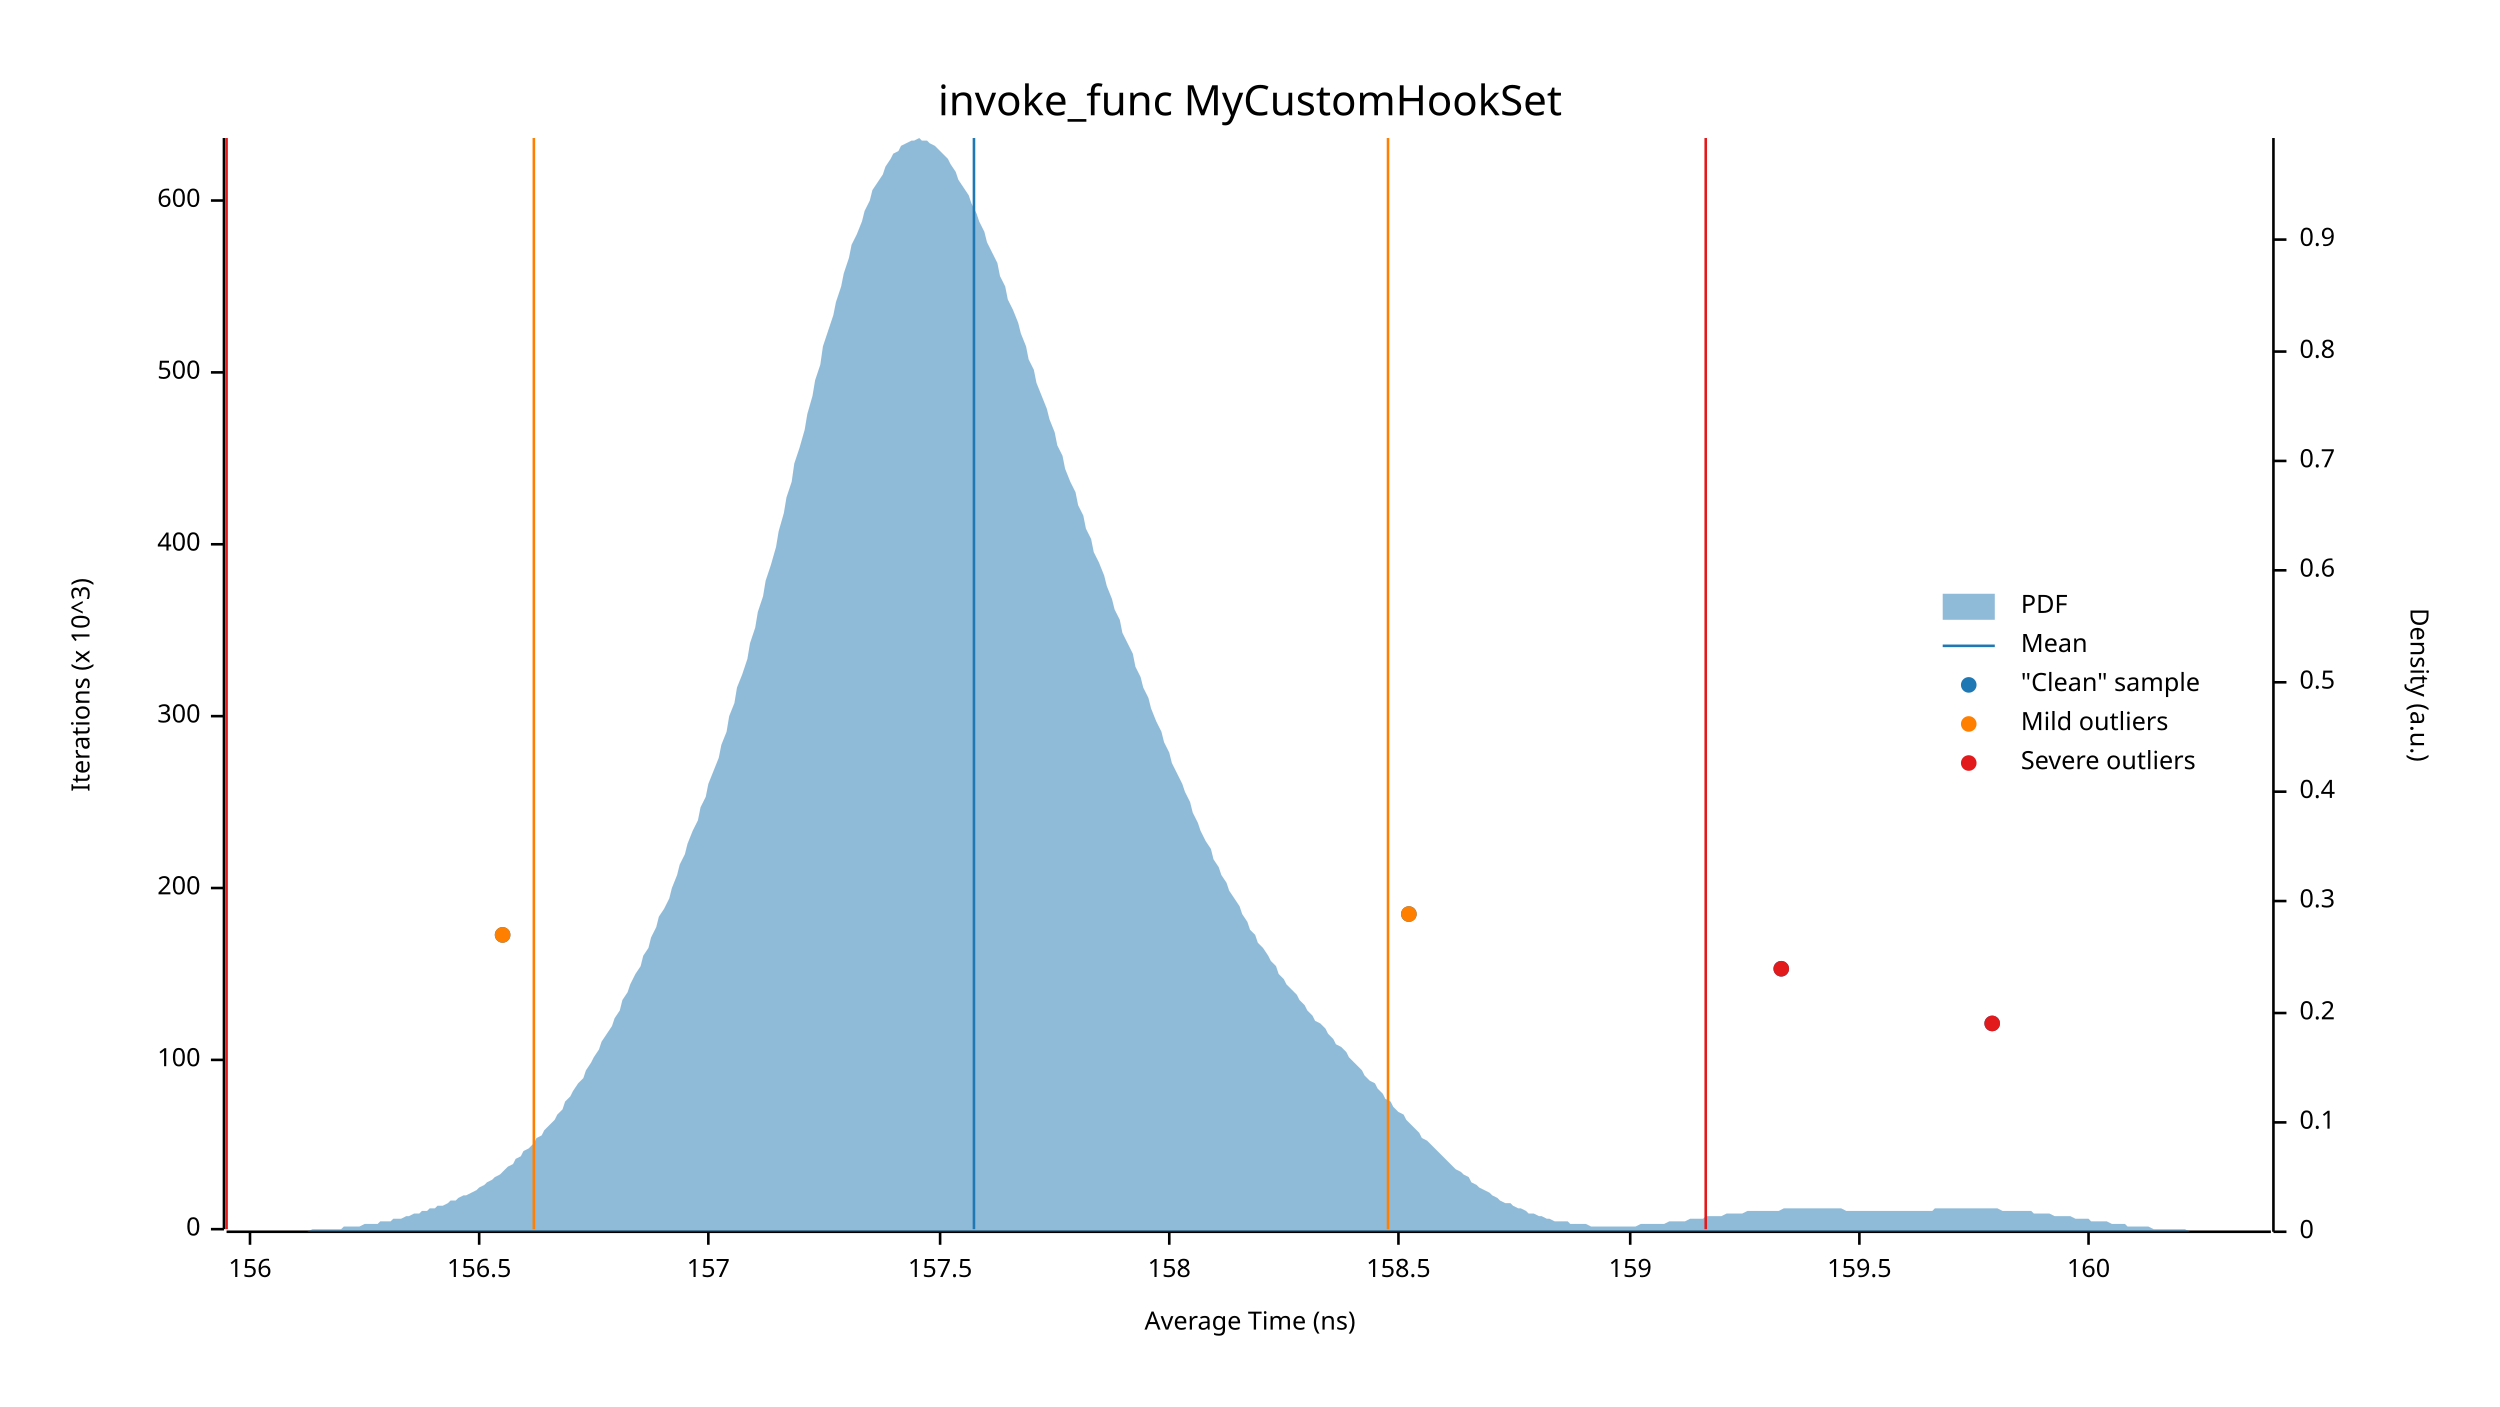
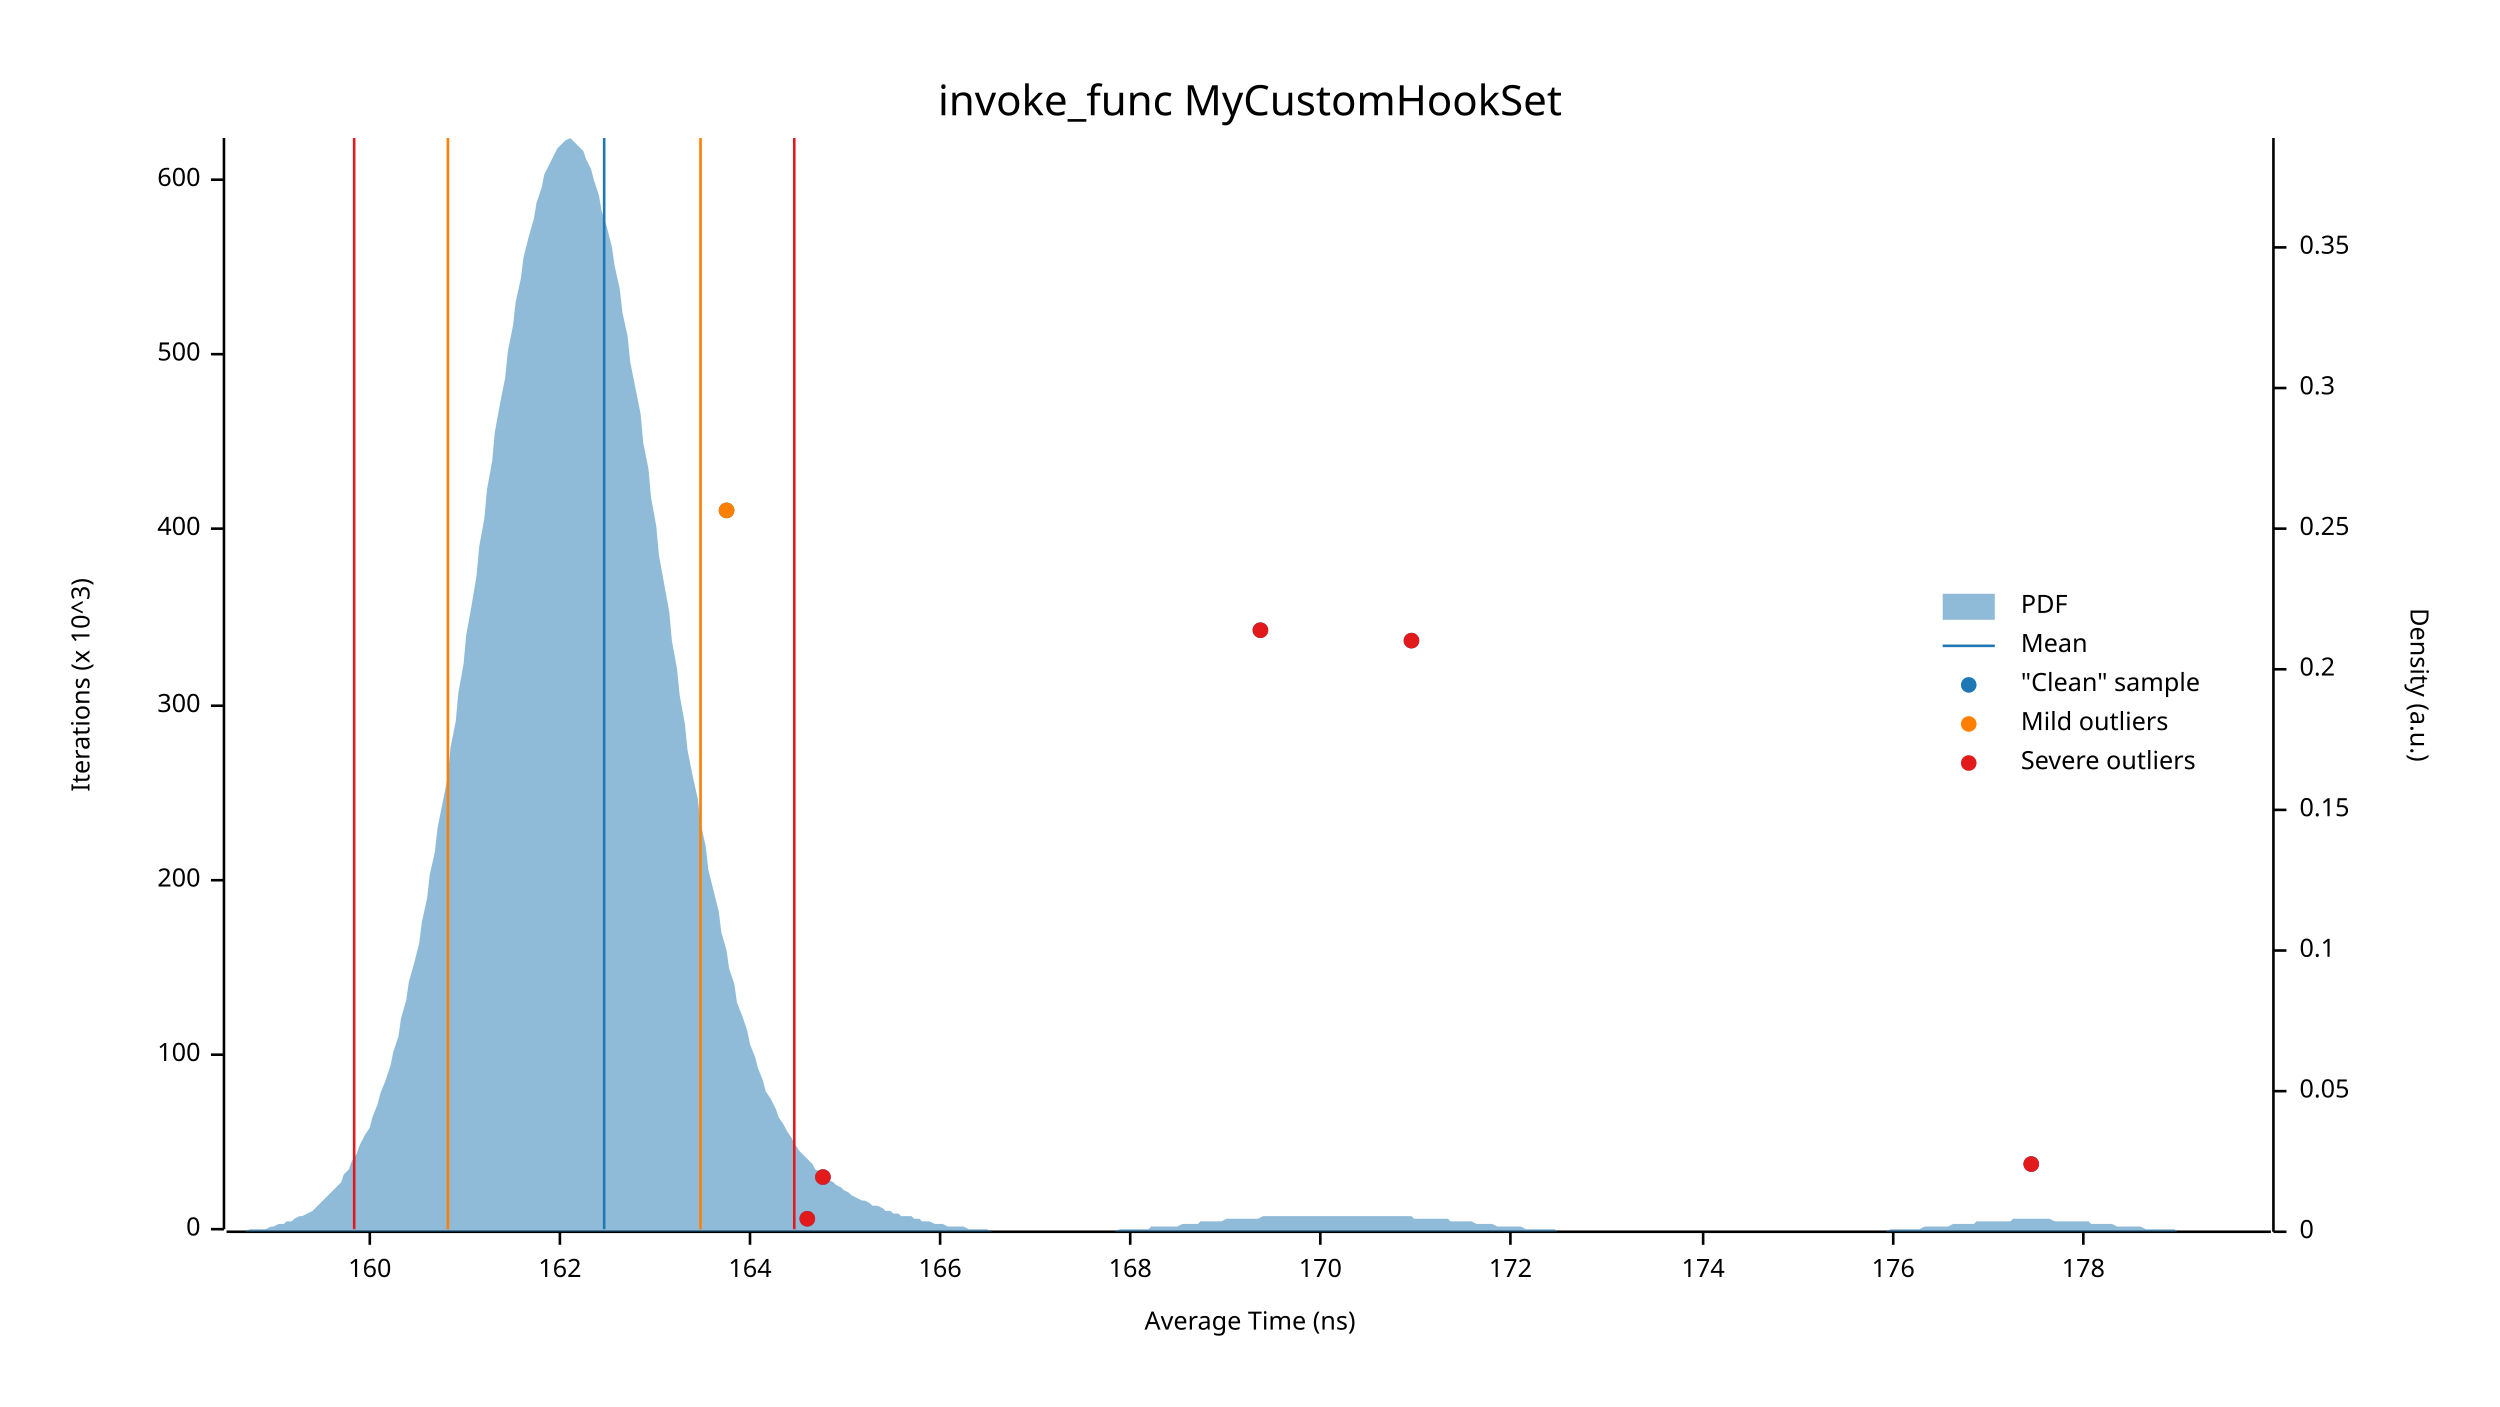
<svg xmlns="http://www.w3.org/2000/svg" width="960" height="540" viewBox="0 0 960 540">
  <text x="480" y="32" dy="0.76em" text-anchor="middle" font-family="sans-serif" font-size="16.129" opacity="1" fill="#000000">
invoke_func MyCustomHookSet
</text>
  <text x="27" y="263" dy="0.76em" text-anchor="middle" font-family="sans-serif" font-size="9.677" opacity="1" fill="#000000" transform="rotate(270, 27, 263)">
Iterations (x 10^3)
</text>
  <text x="480" y="513" dy="-0.5ex" text-anchor="middle" font-family="sans-serif" font-size="9.677" opacity="1" fill="#000000">
Average Time (ns)
</text>
  <polyline fill="none" opacity="1" stroke="#000000" stroke-width="1" points="86,53 86,472 " />
  <text x="77" y="472" dy="0.5ex" text-anchor="end" font-family="sans-serif" font-size="9.677" opacity="1" fill="#000000">
0
</text>
  <polyline fill="none" opacity="1" stroke="#000000" stroke-width="1" points="81,472 86,472 " />
-   <text x="77" y="407" dy="0.5ex" text-anchor="end" font-family="sans-serif" font-size="9.677" opacity="1" fill="#000000">
+   <text x="77" y="405" dy="0.5ex" text-anchor="end" font-family="sans-serif" font-size="9.677" opacity="1" fill="#000000">
100
</text>
-   <polyline fill="none" opacity="1" stroke="#000000" stroke-width="1" points="81,407 86,407 " />
-   <text x="77" y="341" dy="0.5ex" text-anchor="end" font-family="sans-serif" font-size="9.677" opacity="1" fill="#000000">
+   <polyline fill="none" opacity="1" stroke="#000000" stroke-width="1" points="81,405 86,405 " />
+   <text x="77" y="338" dy="0.5ex" text-anchor="end" font-family="sans-serif" font-size="9.677" opacity="1" fill="#000000">
200
</text>
-   <polyline fill="none" opacity="1" stroke="#000000" stroke-width="1" points="81,341 86,341 " />
-   <text x="77" y="275" dy="0.5ex" text-anchor="end" font-family="sans-serif" font-size="9.677" opacity="1" fill="#000000">
+   <polyline fill="none" opacity="1" stroke="#000000" stroke-width="1" points="81,338 86,338 " />
+   <text x="77" y="271" dy="0.5ex" text-anchor="end" font-family="sans-serif" font-size="9.677" opacity="1" fill="#000000">
300
</text>
-   <polyline fill="none" opacity="1" stroke="#000000" stroke-width="1" points="81,275 86,275 " />
-   <text x="77" y="209" dy="0.5ex" text-anchor="end" font-family="sans-serif" font-size="9.677" opacity="1" fill="#000000">
+   <polyline fill="none" opacity="1" stroke="#000000" stroke-width="1" points="81,271 86,271 " />
+   <text x="77" y="203" dy="0.5ex" text-anchor="end" font-family="sans-serif" font-size="9.677" opacity="1" fill="#000000">
400
</text>
-   <polyline fill="none" opacity="1" stroke="#000000" stroke-width="1" points="81,209 86,209 " />
-   <text x="77" y="143" dy="0.5ex" text-anchor="end" font-family="sans-serif" font-size="9.677" opacity="1" fill="#000000">
+   <polyline fill="none" opacity="1" stroke="#000000" stroke-width="1" points="81,203 86,203 " />
+   <text x="77" y="136" dy="0.5ex" text-anchor="end" font-family="sans-serif" font-size="9.677" opacity="1" fill="#000000">
500
</text>
-   <polyline fill="none" opacity="1" stroke="#000000" stroke-width="1" points="81,143 86,143 " />
-   <text x="77" y="77" dy="0.5ex" text-anchor="end" font-family="sans-serif" font-size="9.677" opacity="1" fill="#000000">
+   <polyline fill="none" opacity="1" stroke="#000000" stroke-width="1" points="81,136 86,136 " />
+   <text x="77" y="69" dy="0.5ex" text-anchor="end" font-family="sans-serif" font-size="9.677" opacity="1" fill="#000000">
600
</text>
-   <polyline fill="none" opacity="1" stroke="#000000" stroke-width="1" points="81,77 86,77 " />
+   <polyline fill="none" opacity="1" stroke="#000000" stroke-width="1" points="81,69 86,69 " />
  <polyline fill="none" opacity="1" stroke="#000000" stroke-width="1" points="87,473 872,473 " />
-   <text x="96" y="483" dy="0.76em" text-anchor="middle" font-family="sans-serif" font-size="9.677" opacity="1" fill="#000000">
- 156
+   <text x="142" y="483" dy="0.76em" text-anchor="middle" font-family="sans-serif" font-size="9.677" opacity="1" fill="#000000">
+ 160
</text>
-   <polyline fill="none" opacity="1" stroke="#000000" stroke-width="1" points="96,473 96,478 " />
-   <text x="184" y="483" dy="0.76em" text-anchor="middle" font-family="sans-serif" font-size="9.677" opacity="1" fill="#000000">
- 156.5
+   <polyline fill="none" opacity="1" stroke="#000000" stroke-width="1" points="142,473 142,478 " />
+   <text x="215" y="483" dy="0.76em" text-anchor="middle" font-family="sans-serif" font-size="9.677" opacity="1" fill="#000000">
+ 162
</text>
-   <polyline fill="none" opacity="1" stroke="#000000" stroke-width="1" points="184,473 184,478 " />
-   <text x="272" y="483" dy="0.76em" text-anchor="middle" font-family="sans-serif" font-size="9.677" opacity="1" fill="#000000">
- 157
+   <polyline fill="none" opacity="1" stroke="#000000" stroke-width="1" points="215,473 215,478 " />
+   <text x="288" y="483" dy="0.76em" text-anchor="middle" font-family="sans-serif" font-size="9.677" opacity="1" fill="#000000">
+ 164
</text>
-   <polyline fill="none" opacity="1" stroke="#000000" stroke-width="1" points="272,473 272,478 " />
+   <polyline fill="none" opacity="1" stroke="#000000" stroke-width="1" points="288,473 288,478 " />
  <text x="361" y="483" dy="0.76em" text-anchor="middle" font-family="sans-serif" font-size="9.677" opacity="1" fill="#000000">
- 157.5
+ 166
</text>
  <polyline fill="none" opacity="1" stroke="#000000" stroke-width="1" points="361,473 361,478 " />
-   <text x="449" y="483" dy="0.76em" text-anchor="middle" font-family="sans-serif" font-size="9.677" opacity="1" fill="#000000">
- 158
+   <text x="434" y="483" dy="0.76em" text-anchor="middle" font-family="sans-serif" font-size="9.677" opacity="1" fill="#000000">
+ 168
</text>
-   <polyline fill="none" opacity="1" stroke="#000000" stroke-width="1" points="449,473 449,478 " />
-   <text x="537" y="483" dy="0.76em" text-anchor="middle" font-family="sans-serif" font-size="9.677" opacity="1" fill="#000000">
- 158.5
+   <polyline fill="none" opacity="1" stroke="#000000" stroke-width="1" points="434,473 434,478 " />
+   <text x="507" y="483" dy="0.76em" text-anchor="middle" font-family="sans-serif" font-size="9.677" opacity="1" fill="#000000">
+ 170
</text>
-   <polyline fill="none" opacity="1" stroke="#000000" stroke-width="1" points="537,473 537,478 " />
-   <text x="626" y="483" dy="0.76em" text-anchor="middle" font-family="sans-serif" font-size="9.677" opacity="1" fill="#000000">
- 159
+   <polyline fill="none" opacity="1" stroke="#000000" stroke-width="1" points="507,473 507,478 " />
+   <text x="580" y="483" dy="0.76em" text-anchor="middle" font-family="sans-serif" font-size="9.677" opacity="1" fill="#000000">
+ 172
</text>
-   <polyline fill="none" opacity="1" stroke="#000000" stroke-width="1" points="626,473 626,478 " />
-   <text x="714" y="483" dy="0.76em" text-anchor="middle" font-family="sans-serif" font-size="9.677" opacity="1" fill="#000000">
- 159.5
+   <polyline fill="none" opacity="1" stroke="#000000" stroke-width="1" points="580,473 580,478 " />
+   <text x="654" y="483" dy="0.76em" text-anchor="middle" font-family="sans-serif" font-size="9.677" opacity="1" fill="#000000">
+ 174
</text>
-   <polyline fill="none" opacity="1" stroke="#000000" stroke-width="1" points="714,473 714,478 " />
-   <text x="802" y="483" dy="0.76em" text-anchor="middle" font-family="sans-serif" font-size="9.677" opacity="1" fill="#000000">
- 160
+   <polyline fill="none" opacity="1" stroke="#000000" stroke-width="1" points="654,473 654,478 " />
+   <text x="727" y="483" dy="0.76em" text-anchor="middle" font-family="sans-serif" font-size="9.677" opacity="1" fill="#000000">
+ 176
</text>
-   <polyline fill="none" opacity="1" stroke="#000000" stroke-width="1" points="802,473 802,478 " />
+   <polyline fill="none" opacity="1" stroke="#000000" stroke-width="1" points="727,473 727,478 " />
+   <text x="800" y="483" dy="0.76em" text-anchor="middle" font-family="sans-serif" font-size="9.677" opacity="1" fill="#000000">
+ 178
+ </text>
+   <polyline fill="none" opacity="1" stroke="#000000" stroke-width="1" points="800,473 800,478 " />
  <text x="933" y="263" dy="0.76em" text-anchor="middle" font-family="sans-serif" font-size="9.677" opacity="1" fill="#000000" transform="rotate(90, 933, 263)">
Density (a.u.)
</text>
  <polyline fill="none" opacity="1" stroke="#000000" stroke-width="1" points="873,53 873,473 " />
  <text x="883" y="473" dy="0.5ex" text-anchor="start" font-family="sans-serif" font-size="9.677" opacity="1" fill="#000000">
0
</text>
  <polyline fill="none" opacity="1" stroke="#000000" stroke-width="1" points="873,473 878,473 " />
-   <text x="883" y="431" dy="0.5ex" text-anchor="start" font-family="sans-serif" font-size="9.677" opacity="1" fill="#000000">
+   <text x="883" y="419" dy="0.5ex" text-anchor="start" font-family="sans-serif" font-size="9.677" opacity="1" fill="#000000">
+ 0.05
+ </text>
+   <polyline fill="none" opacity="1" stroke="#000000" stroke-width="1" points="873,419 878,419 " />
+   <text x="883" y="365" dy="0.5ex" text-anchor="start" font-family="sans-serif" font-size="9.677" opacity="1" fill="#000000">
0.1
</text>
-   <polyline fill="none" opacity="1" stroke="#000000" stroke-width="1" points="873,431 878,431 " />
-   <text x="883" y="389" dy="0.5ex" text-anchor="start" font-family="sans-serif" font-size="9.677" opacity="1" fill="#000000">
+   <polyline fill="none" opacity="1" stroke="#000000" stroke-width="1" points="873,365 878,365 " />
+   <text x="883" y="311" dy="0.5ex" text-anchor="start" font-family="sans-serif" font-size="9.677" opacity="1" fill="#000000">
+ 0.15
+ </text>
+   <polyline fill="none" opacity="1" stroke="#000000" stroke-width="1" points="873,311 878,311 " />
+   <text x="883" y="257" dy="0.5ex" text-anchor="start" font-family="sans-serif" font-size="9.677" opacity="1" fill="#000000">
0.2
</text>
-   <polyline fill="none" opacity="1" stroke="#000000" stroke-width="1" points="873,389 878,389 " />
-   <text x="883" y="346" dy="0.5ex" text-anchor="start" font-family="sans-serif" font-size="9.677" opacity="1" fill="#000000">
+   <polyline fill="none" opacity="1" stroke="#000000" stroke-width="1" points="873,257 878,257 " />
+   <text x="883" y="203" dy="0.5ex" text-anchor="start" font-family="sans-serif" font-size="9.677" opacity="1" fill="#000000">
+ 0.25
+ </text>
+   <polyline fill="none" opacity="1" stroke="#000000" stroke-width="1" points="873,203 878,203 " />
+   <text x="883" y="149" dy="0.5ex" text-anchor="start" font-family="sans-serif" font-size="9.677" opacity="1" fill="#000000">
0.3
</text>
-   <polyline fill="none" opacity="1" stroke="#000000" stroke-width="1" points="873,346 878,346 " />
-   <text x="883" y="304" dy="0.5ex" text-anchor="start" font-family="sans-serif" font-size="9.677" opacity="1" fill="#000000">
- 0.4
+   <polyline fill="none" opacity="1" stroke="#000000" stroke-width="1" points="873,149 878,149 " />
+   <text x="883" y="95" dy="0.5ex" text-anchor="start" font-family="sans-serif" font-size="9.677" opacity="1" fill="#000000">
+ 0.35
</text>
-   <polyline fill="none" opacity="1" stroke="#000000" stroke-width="1" points="873,304 878,304 " />
-   <text x="883" y="262" dy="0.5ex" text-anchor="start" font-family="sans-serif" font-size="9.677" opacity="1" fill="#000000">
- 0.5
- </text>
-   <polyline fill="none" opacity="1" stroke="#000000" stroke-width="1" points="873,262 878,262 " />
-   <text x="883" y="219" dy="0.5ex" text-anchor="start" font-family="sans-serif" font-size="9.677" opacity="1" fill="#000000">
- 0.6
- </text>
-   <polyline fill="none" opacity="1" stroke="#000000" stroke-width="1" points="873,219 878,219 " />
-   <text x="883" y="177" dy="0.5ex" text-anchor="start" font-family="sans-serif" font-size="9.677" opacity="1" fill="#000000">
- 0.7
- </text>
-   <polyline fill="none" opacity="1" stroke="#000000" stroke-width="1" points="873,177 878,177 " />
-   <text x="883" y="135" dy="0.5ex" text-anchor="start" font-family="sans-serif" font-size="9.677" opacity="1" fill="#000000">
- 0.8
- </text>
-   <polyline fill="none" opacity="1" stroke="#000000" stroke-width="1" points="873,135 878,135 " />
-   <text x="883" y="92" dy="0.5ex" text-anchor="start" font-family="sans-serif" font-size="9.677" opacity="1" fill="#000000">
- 0.9
- </text>
-   <polyline fill="none" opacity="1" stroke="#000000" stroke-width="1" points="873,92 878,92 " />
-   <polygon opacity="0.5" fill="#1F78B4" points="87,473 88,473 90,473 91,473 93,473 94,473 96,473 98,473 99,473 101,473 102,473 104,473 105,473 107,473 109,473 110,473 112,473 113,473 115,473 116,473 118,473 120,472 121,472 123,472 124,472 126,472 127,472 129,472 131,472 132,471 134,471 135,471 137,471 138,471 140,470 142,470 143,470 145,470 146,469 148,469 150,469 151,468 153,468 154,468 156,467 157,467 159,466 161,466 162,465 164,465 165,464 167,464 168,463 170,463 172,462 173,461 175,461 176,460 178,459 179,459 181,458 183,457 184,456 186,455 187,454 189,453 190,452 192,451 194,449 195,448 197,447 198,445 200,444 201,442 203,441 205,439 206,437 208,436 209,434 211,432 213,430 214,428 216,426 217,423 219,421 220,419 222,416 224,414 225,411 227,408 228,406 230,403 231,400 233,397 235,394 236,391 238,388 239,384 241,381 242,378 244,374 246,371 247,367 249,364 250,360 252,356 253,352 255,349 257,345 258,341 260,336 261,332 263,328 264,324 266,319 268,315 269,310 271,306 272,301 274,296 276,291 277,286 279,281 280,275 282,270 283,264 285,259 287,253 288,247 290,241 291,235 293,229 294,223 296,217 298,210 299,204 301,197 302,191 304,185 305,178 307,172 309,165 310,159 312,152 313,146 315,140 316,133 318,127 320,121 321,116 323,110 324,105 326,99 327,94 329,90 331,85 332,81 334,77 335,73 337,70 339,67 340,64 342,61 343,59 345,58 346,56 348,55 350,54 351,54 353,53 354,54 356,54 357,55 359,56 361,58 362,59 364,61 365,63 367,66 368,69 370,72 372,75 373,78 375,82 376,85 378,89 379,93 381,97 383,101 384,106 386,110 387,115 389,119 391,124 392,128 394,133 395,138 397,142 398,147 400,152 402,157 403,161 405,166 406,171 408,175 409,180 411,185 413,189 414,194 416,198 417,203 419,207 420,212 422,216 424,221 425,225 427,230 428,234 430,238 431,243 433,247 435,251 436,256 438,260 439,264 441,268 442,272 444,277 446,281 447,285 449,289 450,293 452,297 454,301 455,304 457,308 458,312 460,316 461,319 463,323 465,326 466,330 468,333 469,336 471,339 472,342 474,345 476,348 477,351 479,354 480,357 482,359 483,362 485,364 487,367 488,369 490,371 491,374 493,376 494,378 496,380 498,382 499,384 501,386 502,388 504,390 505,392 507,393 509,395 510,397 512,399 513,401 515,402 517,404 518,406 520,408 521,409 523,411 524,413 526,415 528,416 529,418 531,420 532,422 534,423 535,425 537,427 539,428 540,430 542,432 543,433 545,435 546,437 548,438 550,440 551,441 553,443 554,444 556,446 557,447 559,449 561,450 562,451 564,452 565,454 567,455 568,456 570,457 572,458 573,459 575,460 576,461 578,462 580,462 581,463 583,464 584,464 586,465 587,466 589,466 591,467 592,467 594,468 595,468 597,469 598,469 600,469 602,469 603,470 605,470 606,470 608,470 609,470 611,471 613,471 614,471 616,471 617,471 619,471 620,471 622,471 624,471 625,471 627,471 628,471 630,470 632,470 633,470 635,470 636,470 638,470 639,470 641,469 643,469 644,469 646,469 647,469 649,468 650,468 652,468 654,468 655,467 657,467 658,467 660,467 661,467 663,466 665,466 666,466 668,466 669,466 671,465 672,465 674,465 676,465 677,465 679,465 680,465 682,465 683,465 685,464 687,464 688,464 690,464 691,464 693,464 695,464 696,464 698,464 699,464 701,464 702,464 704,464 706,464 707,464 709,465 710,465 712,465 713,465 715,465 717,465 718,465 720,465 721,465 723,465 724,465 726,465 728,465 729,465 731,465 732,465 734,465 735,465 737,465 739,465 740,465 742,465 743,464 745,464 746,464 748,464 750,464 751,464 753,464 754,464 756,464 758,464 759,464 761,464 762,464 764,464 765,464 767,464 769,465 770,465 772,465 773,465 775,465 776,465 778,465 780,465 781,466 783,466 784,466 786,466 787,466 789,467 791,467 792,467 794,467 795,467 797,468 798,468 800,468 802,468 803,469 805,469 806,469 808,469 809,469 811,470 813,470 814,470 816,470 817,471 819,471 821,471 822,471 824,471 825,471 827,472 828,472 830,472 832,472 833,472 835,472 836,472 838,472 839,472 841,473 843,473 844,473 846,473 847,473 849,473 850,473 852,473 854,473 855,473 857,473 858,473 860,473 861,473 863,473 865,473 866,473 868,473 869,473 871,473 873,473 873,473 87,473 " />
-   <polyline fill="none" opacity="1" stroke="#1F78B4" stroke-width="1" points="374,472 374,53 " />
-   <polyline fill="none" opacity="1" stroke="#FF7F00" stroke-width="1" points="205,472 205,53 " />
-   <polyline fill="none" opacity="1" stroke="#FF7F00" stroke-width="1" points="533,472 533,53 " />
-   <polyline fill="none" opacity="1" stroke="#E31A1C" stroke-width="1" points="87,472 87,53 " />
-   <polyline fill="none" opacity="1" stroke="#E31A1C" stroke-width="1" points="655,472 655,53 " />
-   <circle cx="765" cy="393" r="3" opacity="1" fill="#1F78B4" stroke="none" stroke-width="1" />
-   <circle cx="684" cy="372" r="3" opacity="1" fill="#1F78B4" stroke="none" stroke-width="1" />
-   <circle cx="193" cy="359" r="3" opacity="1" fill="#1F78B4" stroke="none" stroke-width="1" />
-   <circle cx="541" cy="351" r="3" opacity="1" fill="#1F78B4" stroke="none" stroke-width="1" />
-   <circle cx="193" cy="359" r="3" opacity="1" fill="#FF7F00" stroke="none" stroke-width="1" />
-   <circle cx="541" cy="351" r="3" opacity="1" fill="#FF7F00" stroke="none" stroke-width="1" />
-   <circle cx="765" cy="393" r="3" opacity="1" fill="#E31A1C" stroke="none" stroke-width="1" />
-   <circle cx="684" cy="372" r="3" opacity="1" fill="#E31A1C" stroke="none" stroke-width="1" />
+   <polyline fill="none" opacity="1" stroke="#000000" stroke-width="1" points="873,95 878,95 " />
+   <polygon opacity="0.5" fill="#1F78B4" points="87,473 88,473 90,473 91,473 93,473 94,473 96,472 98,472 99,472 101,472 102,472 104,471 105,471 107,470 109,470 110,469 112,469 113,468 115,467 116,467 118,466 120,465 121,464 123,462 124,461 126,459 127,458 129,456 131,454 132,451 134,449 135,446 137,443 138,440 140,436 142,433 143,429 145,424 146,420 148,415 150,409 151,404 153,398 154,391 156,384 157,377 159,370 161,362 162,354 164,345 165,336 167,327 168,318 170,308 172,298 173,287 175,277 176,266 178,255 179,244 181,233 183,221 184,210 186,199 187,188 189,177 190,166 192,155 194,145 195,135 197,125 198,116 200,107 201,99 203,91 205,84 206,78 208,72 209,67 211,63 213,59 214,57 216,55 217,54 219,53 220,54 222,56 224,58 225,61 227,65 228,69 230,75 231,81 233,87 235,95 236,102 238,111 239,120 241,129 242,139 244,149 246,159 247,170 249,180 250,191 252,202 253,213 255,224 257,235 258,246 260,257 261,267 263,278 264,288 266,298 268,307 269,316 271,325 272,334 274,342 276,350 277,358 279,365 280,372 282,378 283,385 285,390 287,396 288,401 290,406 291,410 293,415 294,419 296,422 298,426 299,429 301,432 302,434 304,437 305,439 307,442 309,444 310,445 312,447 313,449 315,450 316,452 318,453 320,454 321,455 323,456 324,457 326,458 327,459 329,460 331,461 332,461 334,462 335,463 337,463 339,464 340,465 342,465 343,466 345,466 346,467 348,467 350,467 351,468 353,468 354,469 356,469 357,469 359,470 361,470 362,470 364,471 365,471 367,471 368,471 370,471 372,472 373,472 375,472 376,472 378,472 379,472 381,473 383,473 384,473 386,473 387,473 389,473 391,473 392,473 394,473 395,473 397,473 398,473 400,473 402,473 403,473 405,473 406,473 408,473 409,473 411,473 413,473 414,473 416,473 417,473 419,473 420,473 422,473 424,473 425,473 427,473 428,473 430,472 431,472 433,472 435,472 436,472 438,472 439,472 441,472 442,471 444,471 446,471 447,471 449,471 450,471 452,471 454,470 455,470 457,470 458,470 460,470 461,469 463,469 465,469 466,469 468,469 469,469 471,468 472,468 474,468 476,468 477,468 479,468 480,468 482,468 483,468 485,467 487,467 488,467 490,467 491,467 493,467 494,467 496,467 498,467 499,467 501,467 502,467 504,467 505,467 507,467 509,467 510,467 512,467 513,467 515,467 517,467 518,467 520,467 521,467 523,467 524,467 526,467 528,467 529,467 531,467 532,467 534,467 535,467 537,467 539,467 540,467 542,467 543,468 545,468 546,468 548,468 550,468 551,468 553,468 554,468 556,468 557,469 559,469 561,469 562,469 564,469 565,469 567,470 568,470 570,470 572,470 573,470 575,471 576,471 578,471 580,471 581,471 583,471 584,471 586,472 587,472 589,472 591,472 592,472 594,472 595,472 597,472 598,473 600,473 602,473 603,473 605,473 606,473 608,473 609,473 611,473 613,473 614,473 616,473 617,473 619,473 620,473 622,473 624,473 625,473 627,473 628,473 630,473 632,473 633,473 635,473 636,473 638,473 639,473 641,473 643,473 644,473 646,473 647,473 649,473 650,473 652,473 654,473 655,473 657,473 658,473 660,473 661,473 663,473 665,473 666,473 668,473 669,473 671,473 672,473 674,473 676,473 677,473 679,473 680,473 682,473 683,473 685,473 687,473 688,473 690,473 691,473 693,473 695,473 696,473 698,473 699,473 701,473 702,473 704,473 706,473 707,473 709,473 710,473 712,473 713,473 715,473 717,473 718,473 720,473 721,473 723,473 724,473 726,472 728,472 729,472 731,472 732,472 734,472 735,472 737,472 739,471 740,471 742,471 743,471 745,471 746,471 748,471 750,470 751,470 753,470 754,470 756,470 758,470 759,469 761,469 762,469 764,469 765,469 767,469 769,469 770,469 772,469 773,468 775,468 776,468 778,468 780,468 781,468 783,468 784,468 786,468 787,468 789,469 791,469 792,469 794,469 795,469 797,469 798,469 800,469 802,469 803,470 805,470 806,470 808,470 809,470 811,470 813,471 814,471 816,471 817,471 819,471 821,471 822,471 824,472 825,472 827,472 828,472 830,472 832,472 833,472 835,472 836,473 838,473 839,473 841,473 843,473 844,473 846,473 847,473 849,473 850,473 852,473 854,473 855,473 857,473 858,473 860,473 861,473 863,473 865,473 866,473 868,473 869,473 871,473 873,473 873,473 87,473 " />
+   <polyline fill="none" opacity="1" stroke="#1F78B4" stroke-width="1" points="232,472 232,53 " />
+   <polyline fill="none" opacity="1" stroke="#FF7F00" stroke-width="1" points="172,472 172,53 " />
+   <polyline fill="none" opacity="1" stroke="#FF7F00" stroke-width="1" points="269,472 269,53 " />
+   <polyline fill="none" opacity="1" stroke="#E31A1C" stroke-width="1" points="136,472 136,53 " />
+   <polyline fill="none" opacity="1" stroke="#E31A1C" stroke-width="1" points="305,472 305,53 " />
+   <circle cx="310" cy="468" r="3" opacity="1" fill="#1F78B4" stroke="none" stroke-width="1" />
+   <circle cx="316" cy="452" r="3" opacity="1" fill="#1F78B4" stroke="none" stroke-width="1" />
+   <circle cx="780" cy="447" r="3" opacity="1" fill="#1F78B4" stroke="none" stroke-width="1" />
+   <circle cx="542" cy="246" r="3" opacity="1" fill="#1F78B4" stroke="none" stroke-width="1" />
+   <circle cx="484" cy="242" r="3" opacity="1" fill="#1F78B4" stroke="none" stroke-width="1" />
+   <circle cx="279" cy="196" r="3" opacity="1" fill="#1F78B4" stroke="none" stroke-width="1" />
+   <circle cx="279" cy="196" r="3" opacity="1" fill="#FF7F00" stroke="none" stroke-width="1" />
+   <circle cx="310" cy="468" r="3" opacity="1" fill="#E31A1C" stroke="none" stroke-width="1" />
+   <circle cx="316" cy="452" r="3" opacity="1" fill="#E31A1C" stroke="none" stroke-width="1" />
+   <circle cx="780" cy="447" r="3" opacity="1" fill="#E31A1C" stroke="none" stroke-width="1" />
+   <circle cx="542" cy="246" r="3" opacity="1" fill="#E31A1C" stroke="none" stroke-width="1" />
+   <circle cx="484" cy="242" r="3" opacity="1" fill="#E31A1C" stroke="none" stroke-width="1" />
  <text x="776" y="228" dy="0.76em" text-anchor="start" font-family="sans-serif" font-size="9.677" opacity="1" fill="#000000">
PDF
</text>
  <text x="776" y="243" dy="0.76em" text-anchor="start" font-family="sans-serif" font-size="9.677" opacity="1" fill="#000000">
Mean
</text>
  <text x="776" y="258" dy="0.76em" text-anchor="start" font-family="sans-serif" font-size="9.677" opacity="1" fill="#000000">
"Clean" sample
</text>
  <text x="776" y="273" dy="0.76em" text-anchor="start" font-family="sans-serif" font-size="9.677" opacity="1" fill="#000000">
Mild outliers
</text>
  <text x="776" y="288" dy="0.76em" text-anchor="start" font-family="sans-serif" font-size="9.677" opacity="1" fill="#000000">
Severe outliers
</text>
  <rect x="746" y="228" width="20" height="10" opacity="0.5" fill="#1F78B4" stroke="none" />
  <polyline fill="none" opacity="1" stroke="#1F78B4" stroke-width="1" points="746,248 766,248 " />
  <circle cx="756" cy="263" r="3" opacity="1" fill="#1F78B4" stroke="none" stroke-width="1" />
  <circle cx="756" cy="278" r="3" opacity="1" fill="#FF7F00" stroke="none" stroke-width="1" />
  <circle cx="756" cy="293" r="3" opacity="1" fill="#E31A1C" stroke="none" stroke-width="1" />
</svg>
